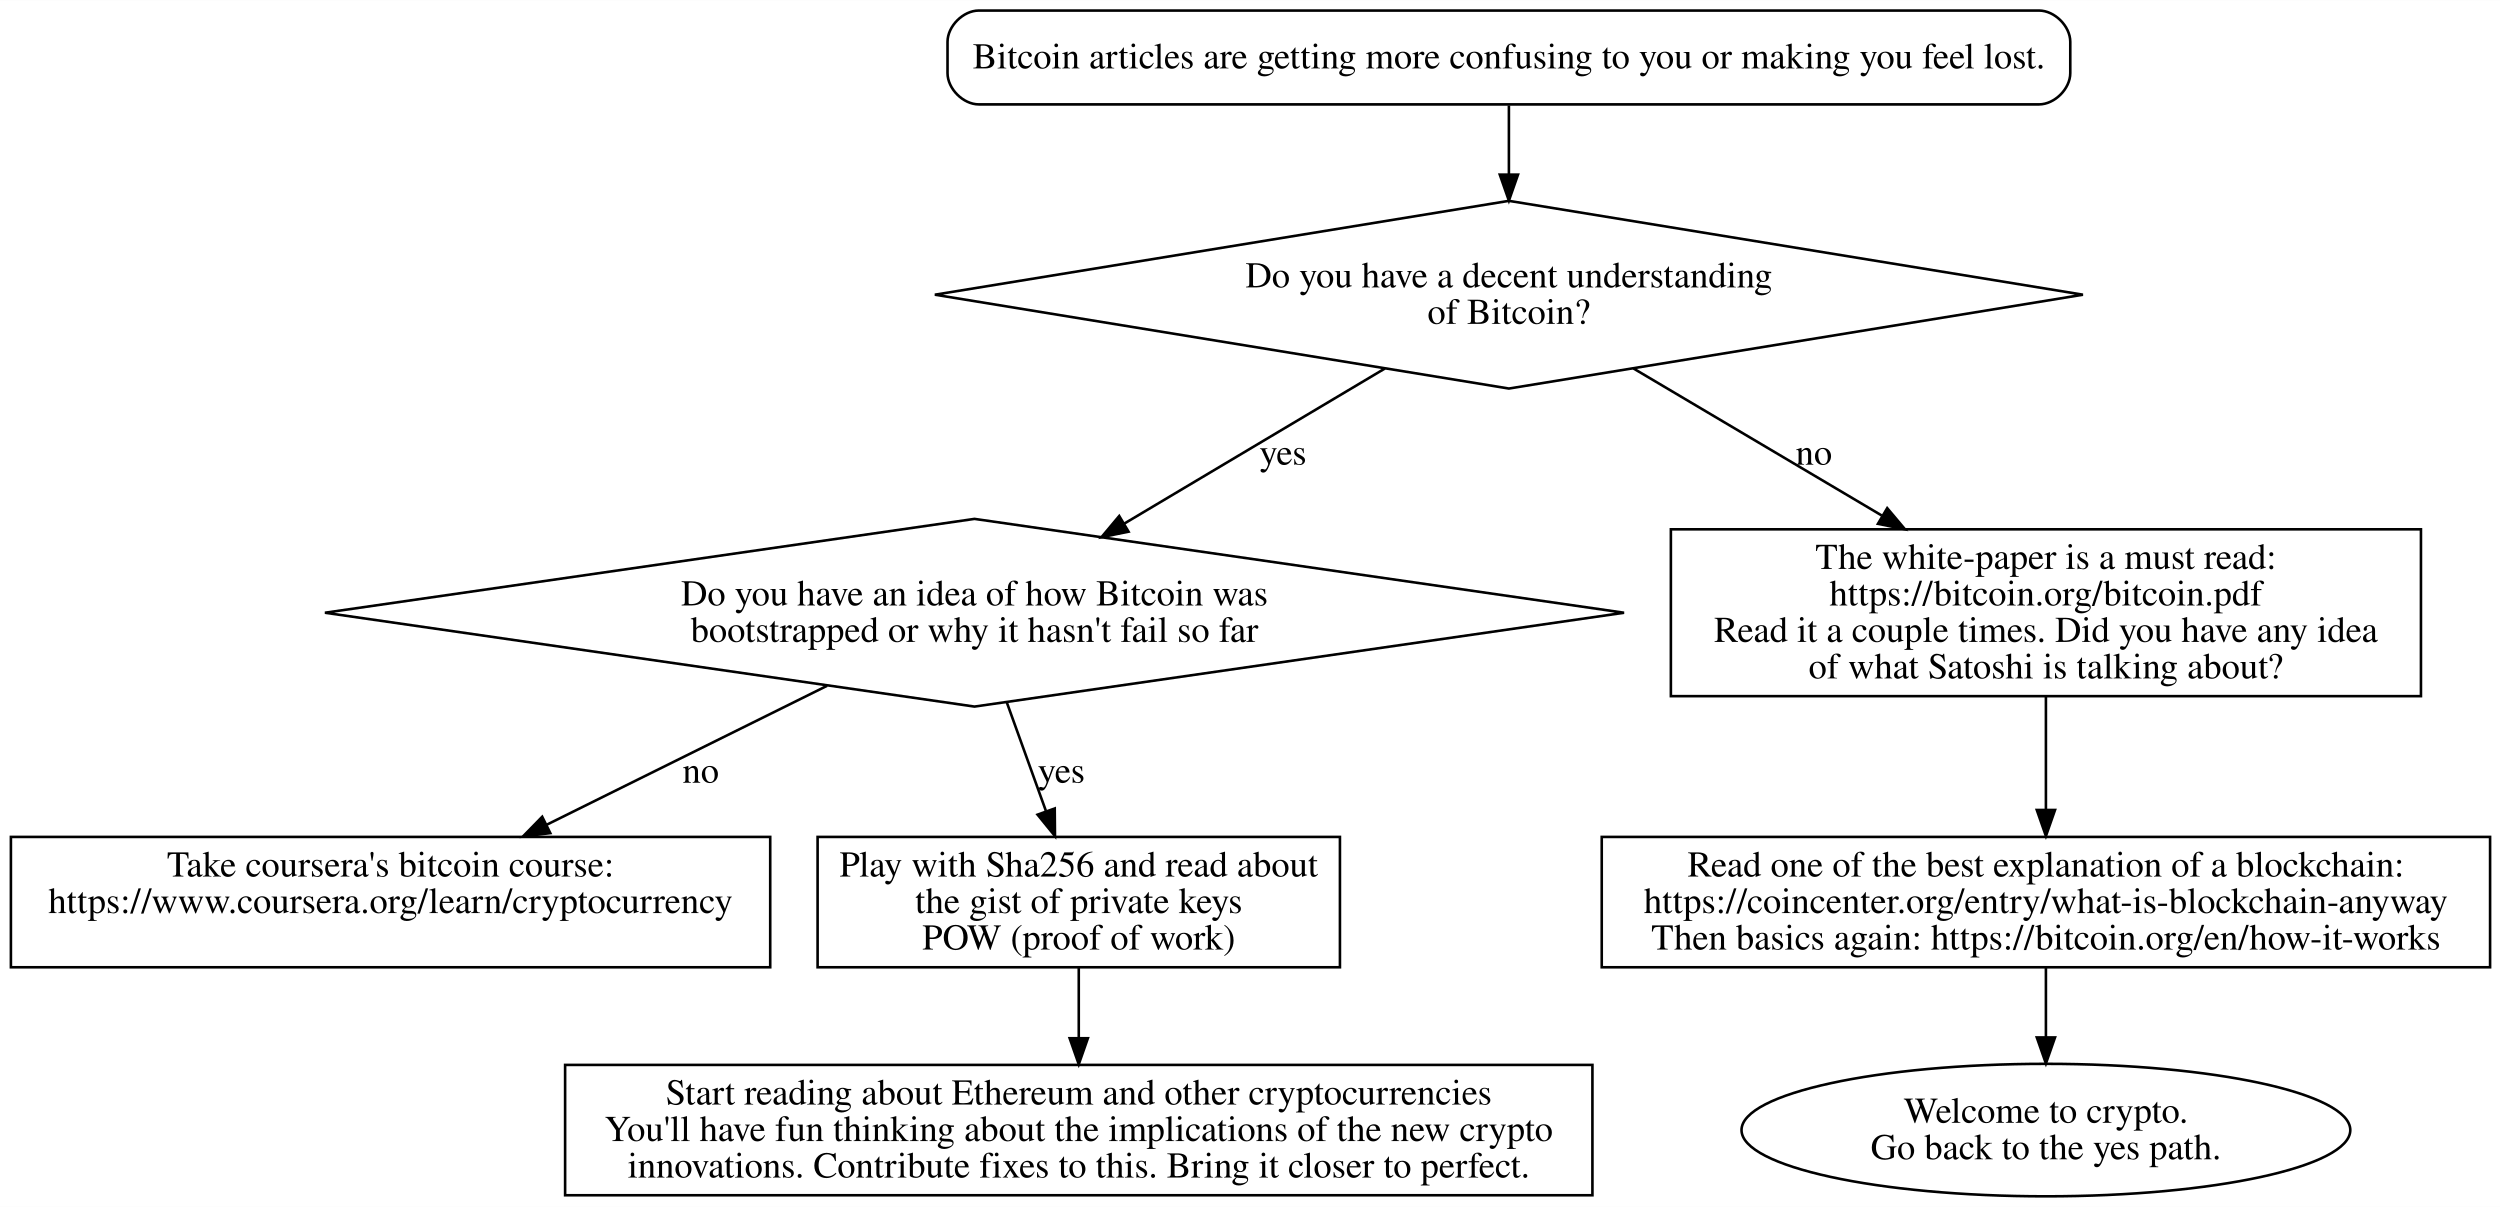
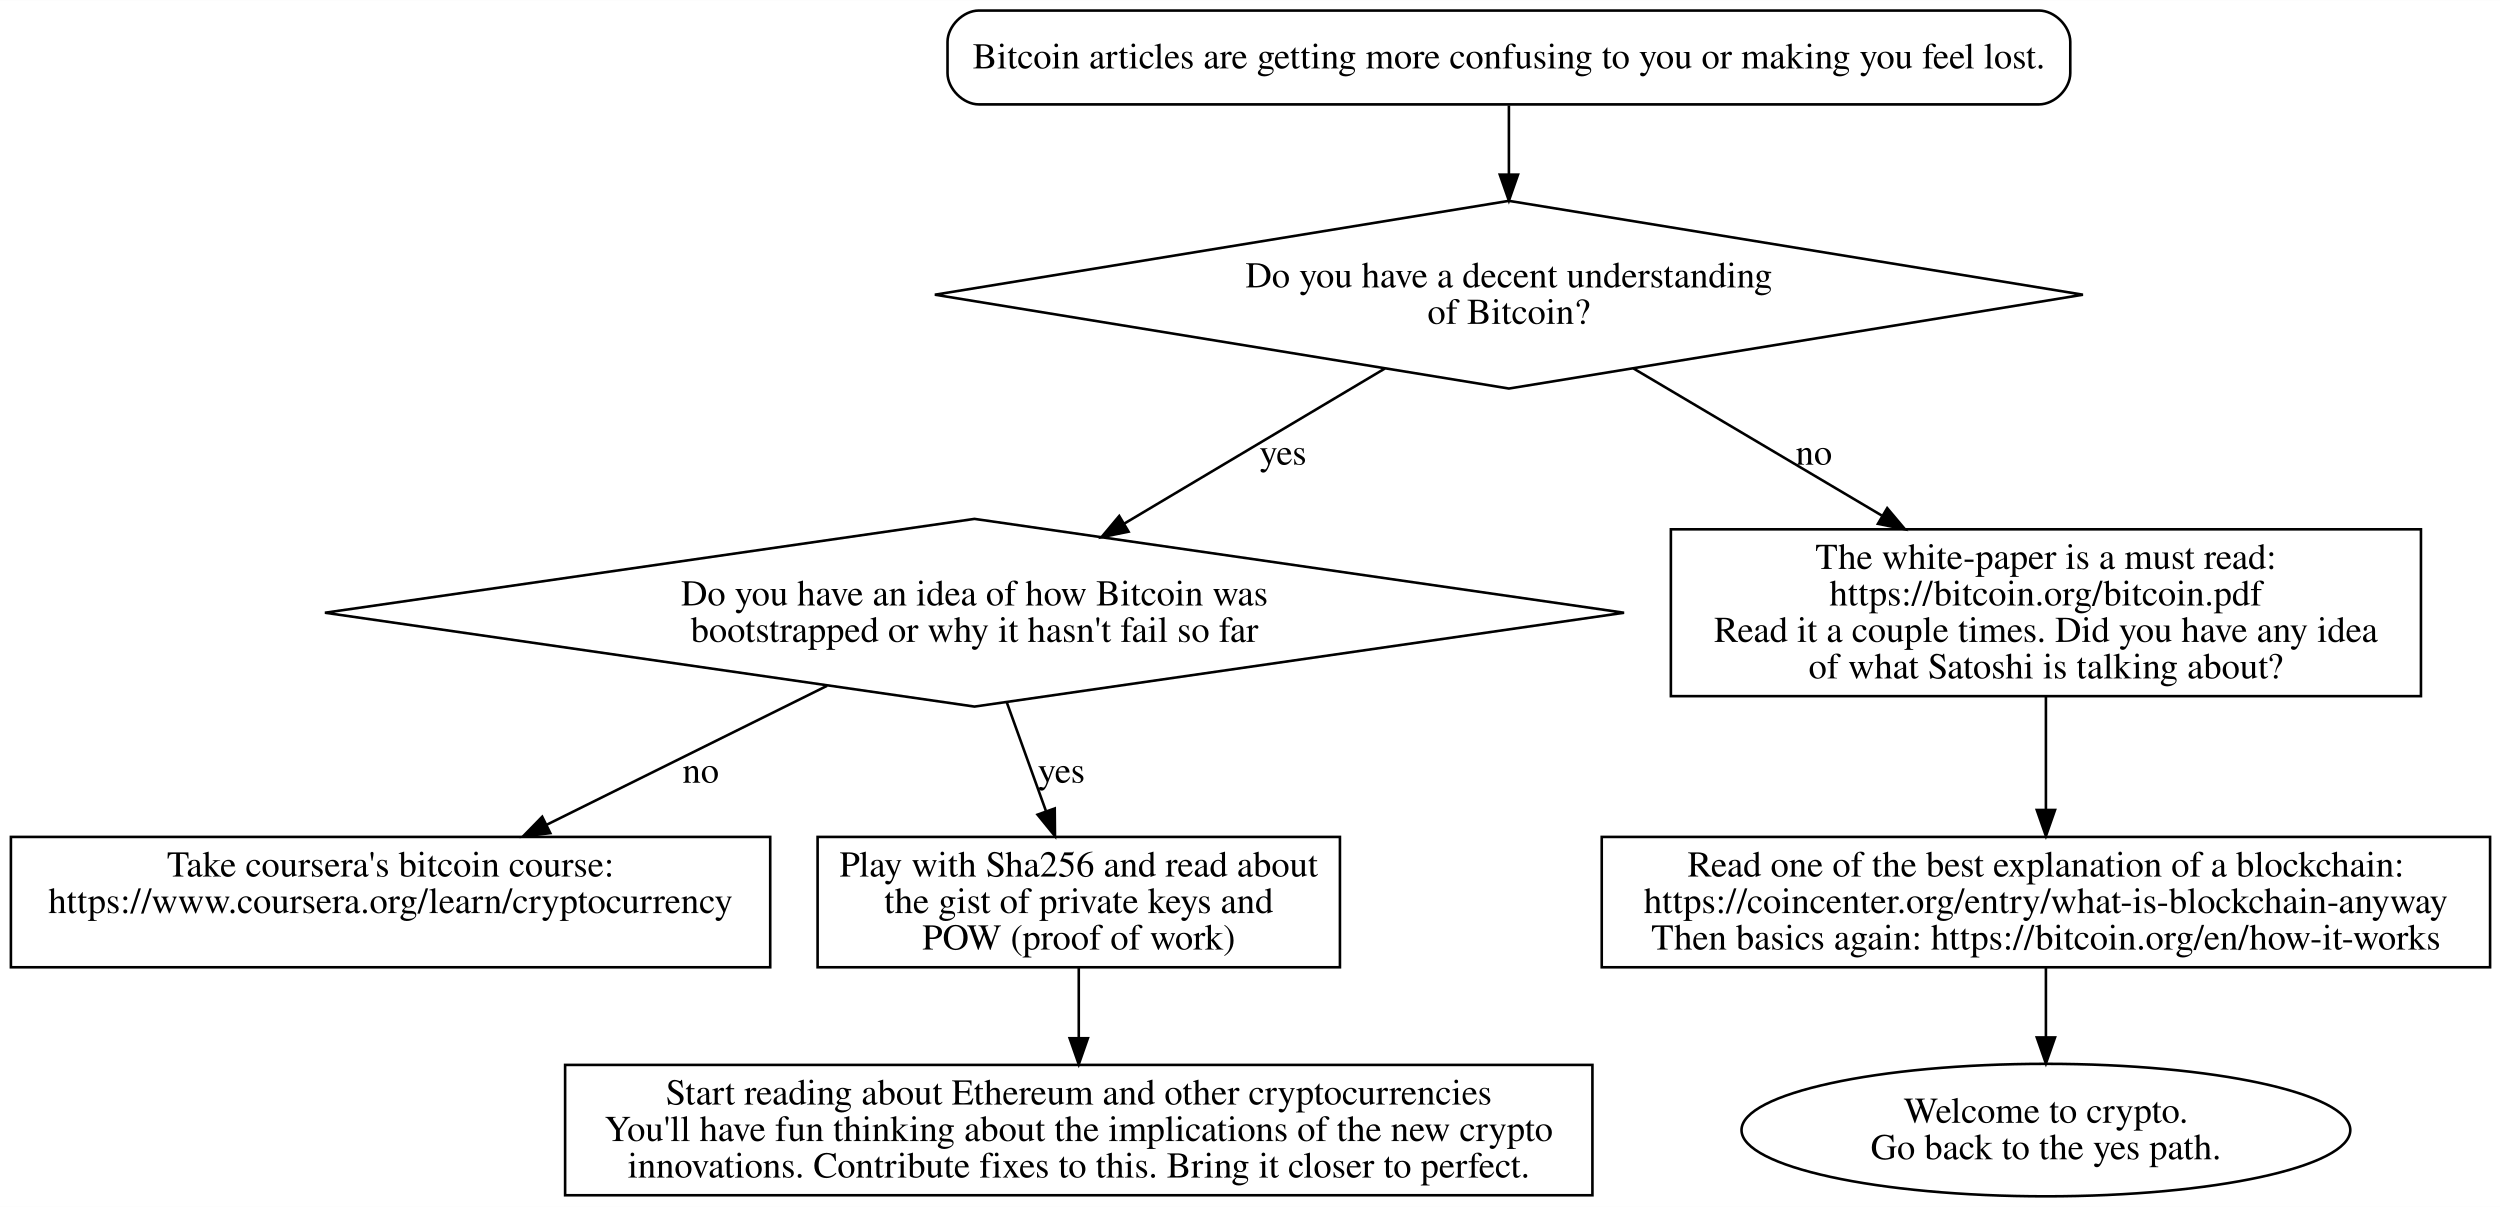
<svg xmlns="http://www.w3.org/2000/svg" width="959pt" height="463pt" viewBox="0.00 0.00 959.01 462.91">
  <g id="graph0" class="graph" transform="scale(1 1) rotate(0) translate(4 458.9117)">
    <polygon fill="#ffffff" stroke="transparent" points="-4,4 -4,-458.912 955.012,-458.912 955.012,4 -4,4" />
    <g id="node1" class="node">
      <path fill="none" stroke="#000000" d="M778.165,-454.912C778.165,-454.912 371.474,-454.912 371.474,-454.912 365.474,-454.912 359.474,-448.912 359.474,-442.912 359.474,-442.912 359.474,-430.912 359.474,-430.912 359.474,-424.912 365.474,-418.912 371.474,-418.912 371.474,-418.912 778.165,-418.912 778.165,-418.912 784.165,-418.912 790.165,-424.912 790.165,-430.912 790.165,-430.912 790.165,-442.912 790.165,-442.912 790.165,-448.912 784.165,-454.912 778.165,-454.912" />
      <text text-anchor="middle" x="574.819" y="-432.712" font-family="Times,serif" font-size="14.00" fill="#000000">Bitcoin articles are getting more confusing to you or making you feel lost.</text>
    </g>
    <g id="node2" class="node">
      <polygon fill="none" stroke="#000000" points="574.819,-381.912 354.618,-345.912 574.819,-309.912 795.021,-345.912 574.819,-381.912" />
      <text text-anchor="middle" x="574.819" y="-348.712" font-family="Times,serif" font-size="14.00" fill="#000000">Do you have a decent understanding</text>
      <text text-anchor="middle" x="574.819" y="-334.712" font-family="Times,serif" font-size="14.00" fill="#000000">    of Bitcoin?</text>
    </g>
    <g id="edge1" class="edge">
      <path fill="none" stroke="#000000" d="M574.819,-418.497C574.819,-410.792 574.819,-401.459 574.819,-392.088" />
      <polygon fill="#000000" stroke="#000000" points="578.319,-391.979 574.819,-381.979 571.319,-391.979 578.319,-391.979" />
    </g>
    <g id="node3" class="node">
      <polygon fill="none" stroke="#000000" points="369.819,-259.912 120.649,-223.912 369.819,-187.912 618.989,-223.912 369.819,-259.912" />
      <text text-anchor="middle" x="369.819" y="-226.712" font-family="Times,serif" font-size="14.00" fill="#000000">Do you have an idea of how Bitcoin was</text>
      <text text-anchor="middle" x="369.819" y="-212.712" font-family="Times,serif" font-size="14.00" fill="#000000">    bootstrapped or why it hasn't fail so far</text>
    </g>
    <g id="edge2" class="edge">
      <path fill="none" stroke="#000000" d="M527.273,-317.616C497.433,-299.858 458.772,-276.849 427.227,-258.076" />
      <polygon fill="#000000" stroke="#000000" points="428.915,-255.008 418.531,-252.901 425.335,-261.023 428.915,-255.008" />
      <text text-anchor="middle" x="488.15" y="-280.712" font-family="Times,serif" font-size="14.00" fill="#000000">yes</text>
    </g>
    <g id="node4" class="node">
      <polygon fill="none" stroke="#000000" points="924.686,-255.912 636.953,-255.912 636.953,-191.912 924.686,-191.912 924.686,-255.912" />
      <text text-anchor="middle" x="780.819" y="-240.712" font-family="Times,serif" font-size="14.00" fill="#000000">The white-paper is a must read:</text>
      <text text-anchor="middle" x="780.819" y="-226.712" font-family="Times,serif" font-size="14.00" fill="#000000">    https://bitcoin.org/bitcoin.pdf</text>
      <text text-anchor="middle" x="780.819" y="-212.712" font-family="Times,serif" font-size="14.00" fill="#000000">    Read it a couple times. Did you have any idea</text>
      <text text-anchor="middle" x="780.819" y="-198.712" font-family="Times,serif" font-size="14.00" fill="#000000">    of what Satoshi is talking about?</text>
    </g>
    <g id="edge3" class="edge">
      <path fill="none" stroke="#000000" d="M622.598,-317.616C650.94,-300.83 687.203,-279.354 717.861,-261.198" />
      <polygon fill="#000000" stroke="#000000" points="719.942,-264.033 726.763,-255.926 716.375,-258.01 719.942,-264.033" />
      <text text-anchor="middle" x="691.819" y="-280.712" font-family="Times,serif" font-size="14.00" fill="#000000">no</text>
    </g>
    <g id="node7" class="node">
      <polygon fill="none" stroke="#000000" points="291.458,-137.912 .18,-137.912 .18,-87.912 291.458,-87.912 291.458,-137.912" />
      <text text-anchor="middle" x="145.819" y="-122.712" font-family="Times,serif" font-size="14.00" fill="#000000">Take coursera's bitcoin course:</text>
      <text text-anchor="middle" x="145.819" y="-108.712" font-family="Times,serif" font-size="14.00" fill="#000000">    https://www.coursera.org/learn/cryptocurrency</text>
      <text text-anchor="middle" x="145.819" y="-94.712" font-family="Times,serif" font-size="14.00" fill="#000000">    </text>
    </g>
    <g id="edge6" class="edge">
      <path fill="none" stroke="#000000" d="M313.295,-195.902C280.479,-179.64 239.163,-159.167 205.779,-142.624" />
      <polygon fill="#000000" stroke="#000000" points="207.101,-139.373 196.587,-138.069 203.993,-145.645 207.101,-139.373" />
      <text text-anchor="middle" x="264.819" y="-158.712" font-family="Times,serif" font-size="14.00" fill="#000000">no</text>
    </g>
    <g id="node8" class="node">
      <polygon fill="none" stroke="#000000" points="510.006,-137.912 309.633,-137.912 309.633,-87.912 510.006,-87.912 510.006,-137.912" />
      <text text-anchor="middle" x="409.819" y="-122.712" font-family="Times,serif" font-size="14.00" fill="#000000">Play with Sha256 and read about</text>
-       <text text-anchor="middle" x="409.819" y="-108.712" font-family="Times,serif" font-size="14.00" fill="#000000">    the gist of private keys</text>
+       <text text-anchor="middle" x="409.819" y="-108.712" font-family="Times,serif" font-size="14.00" fill="#000000">    the gist of private keys and</text>
      <text text-anchor="middle" x="409.819" y="-94.712" font-family="Times,serif" font-size="14.00" fill="#000000">    POW (proof of work)</text>
    </g>
    <g id="edge7" class="edge">
      <path fill="none" stroke="#000000" d="M382.256,-189.399C387.008,-176.213 392.427,-161.174 397.196,-147.941" />
      <polygon fill="#000000" stroke="#000000" points="400.597,-148.828 400.694,-138.234 394.011,-146.455 400.597,-148.828" />
      <text text-anchor="middle" x="403.15" y="-158.712" font-family="Times,serif" font-size="14.00" fill="#000000">yes</text>
    </g>
    <g id="node5" class="node">
      <polygon fill="none" stroke="#000000" points="951.205,-137.912 610.433,-137.912 610.433,-87.912 951.205,-87.912 951.205,-137.912" />
      <text text-anchor="middle" x="780.819" y="-122.712" font-family="Times,serif" font-size="14.00" fill="#000000">Read one of the best explanation of a blockchain:</text>
      <text text-anchor="middle" x="780.819" y="-108.712" font-family="Times,serif" font-size="14.00" fill="#000000">    https://coincenter.org/entry/what-is-blockchain-anyway</text>
      <text text-anchor="middle" x="780.819" y="-94.712" font-family="Times,serif" font-size="14.00" fill="#000000">    Then basics again: https://bitcoin.org/en/how-it-works</text>
    </g>
    <g id="edge4" class="edge">
      <path fill="none" stroke="#000000" d="M780.819,-191.806C780.819,-178.234 780.819,-162.377 780.819,-148.454" />
      <polygon fill="#000000" stroke="#000000" points="784.319,-148.253 780.819,-138.253 777.319,-148.253 784.319,-148.253" />
    </g>
    <g id="node6" class="node">
      <ellipse fill="none" stroke="#000000" cx="780.819" cy="-25.456" rx="116.765" ry="25.412" />
      <text text-anchor="middle" x="780.819" y="-28.256" font-family="Times,serif" font-size="14.00" fill="#000000">Welcome to crypto.</text>
      <text text-anchor="middle" x="780.819" y="-14.256" font-family="Times,serif" font-size="14.00" fill="#000000">    Go back to the yes path.</text>
    </g>
    <g id="edge5" class="edge">
      <path fill="none" stroke="#000000" d="M780.819,-87.616C780.819,-79.349 780.819,-70.006 780.819,-61.123" />
      <polygon fill="#000000" stroke="#000000" points="784.319,-60.998 780.819,-50.998 777.319,-60.998 784.319,-60.998" />
    </g>
    <g id="node9" class="node">
      <polygon fill="none" stroke="#000000" points="606.86,-50.456 212.779,-50.456 212.779,-.456 606.86,-.456 606.86,-50.456" />
      <text text-anchor="middle" x="409.819" y="-35.256" font-family="Times,serif" font-size="14.00" fill="#000000">Start reading about Ethereum and other cryptocurrencies</text>
      <text text-anchor="middle" x="409.819" y="-21.256" font-family="Times,serif" font-size="14.00" fill="#000000">    You'll have fun thinking about the implications of the new crypto</text>
      <text text-anchor="middle" x="409.819" y="-7.256" font-family="Times,serif" font-size="14.00" fill="#000000">    innovations. Contribute fixes to this. Bring it closer to perfect.</text>
    </g>
    <g id="edge8" class="edge">
      <path fill="none" stroke="#000000" d="M409.819,-87.616C409.819,-79.276 409.819,-69.842 409.819,-60.889" />
      <polygon fill="#000000" stroke="#000000" points="413.319,-60.695 409.819,-50.695 406.319,-60.695 413.319,-60.695" />
    </g>
  </g>
</svg>
